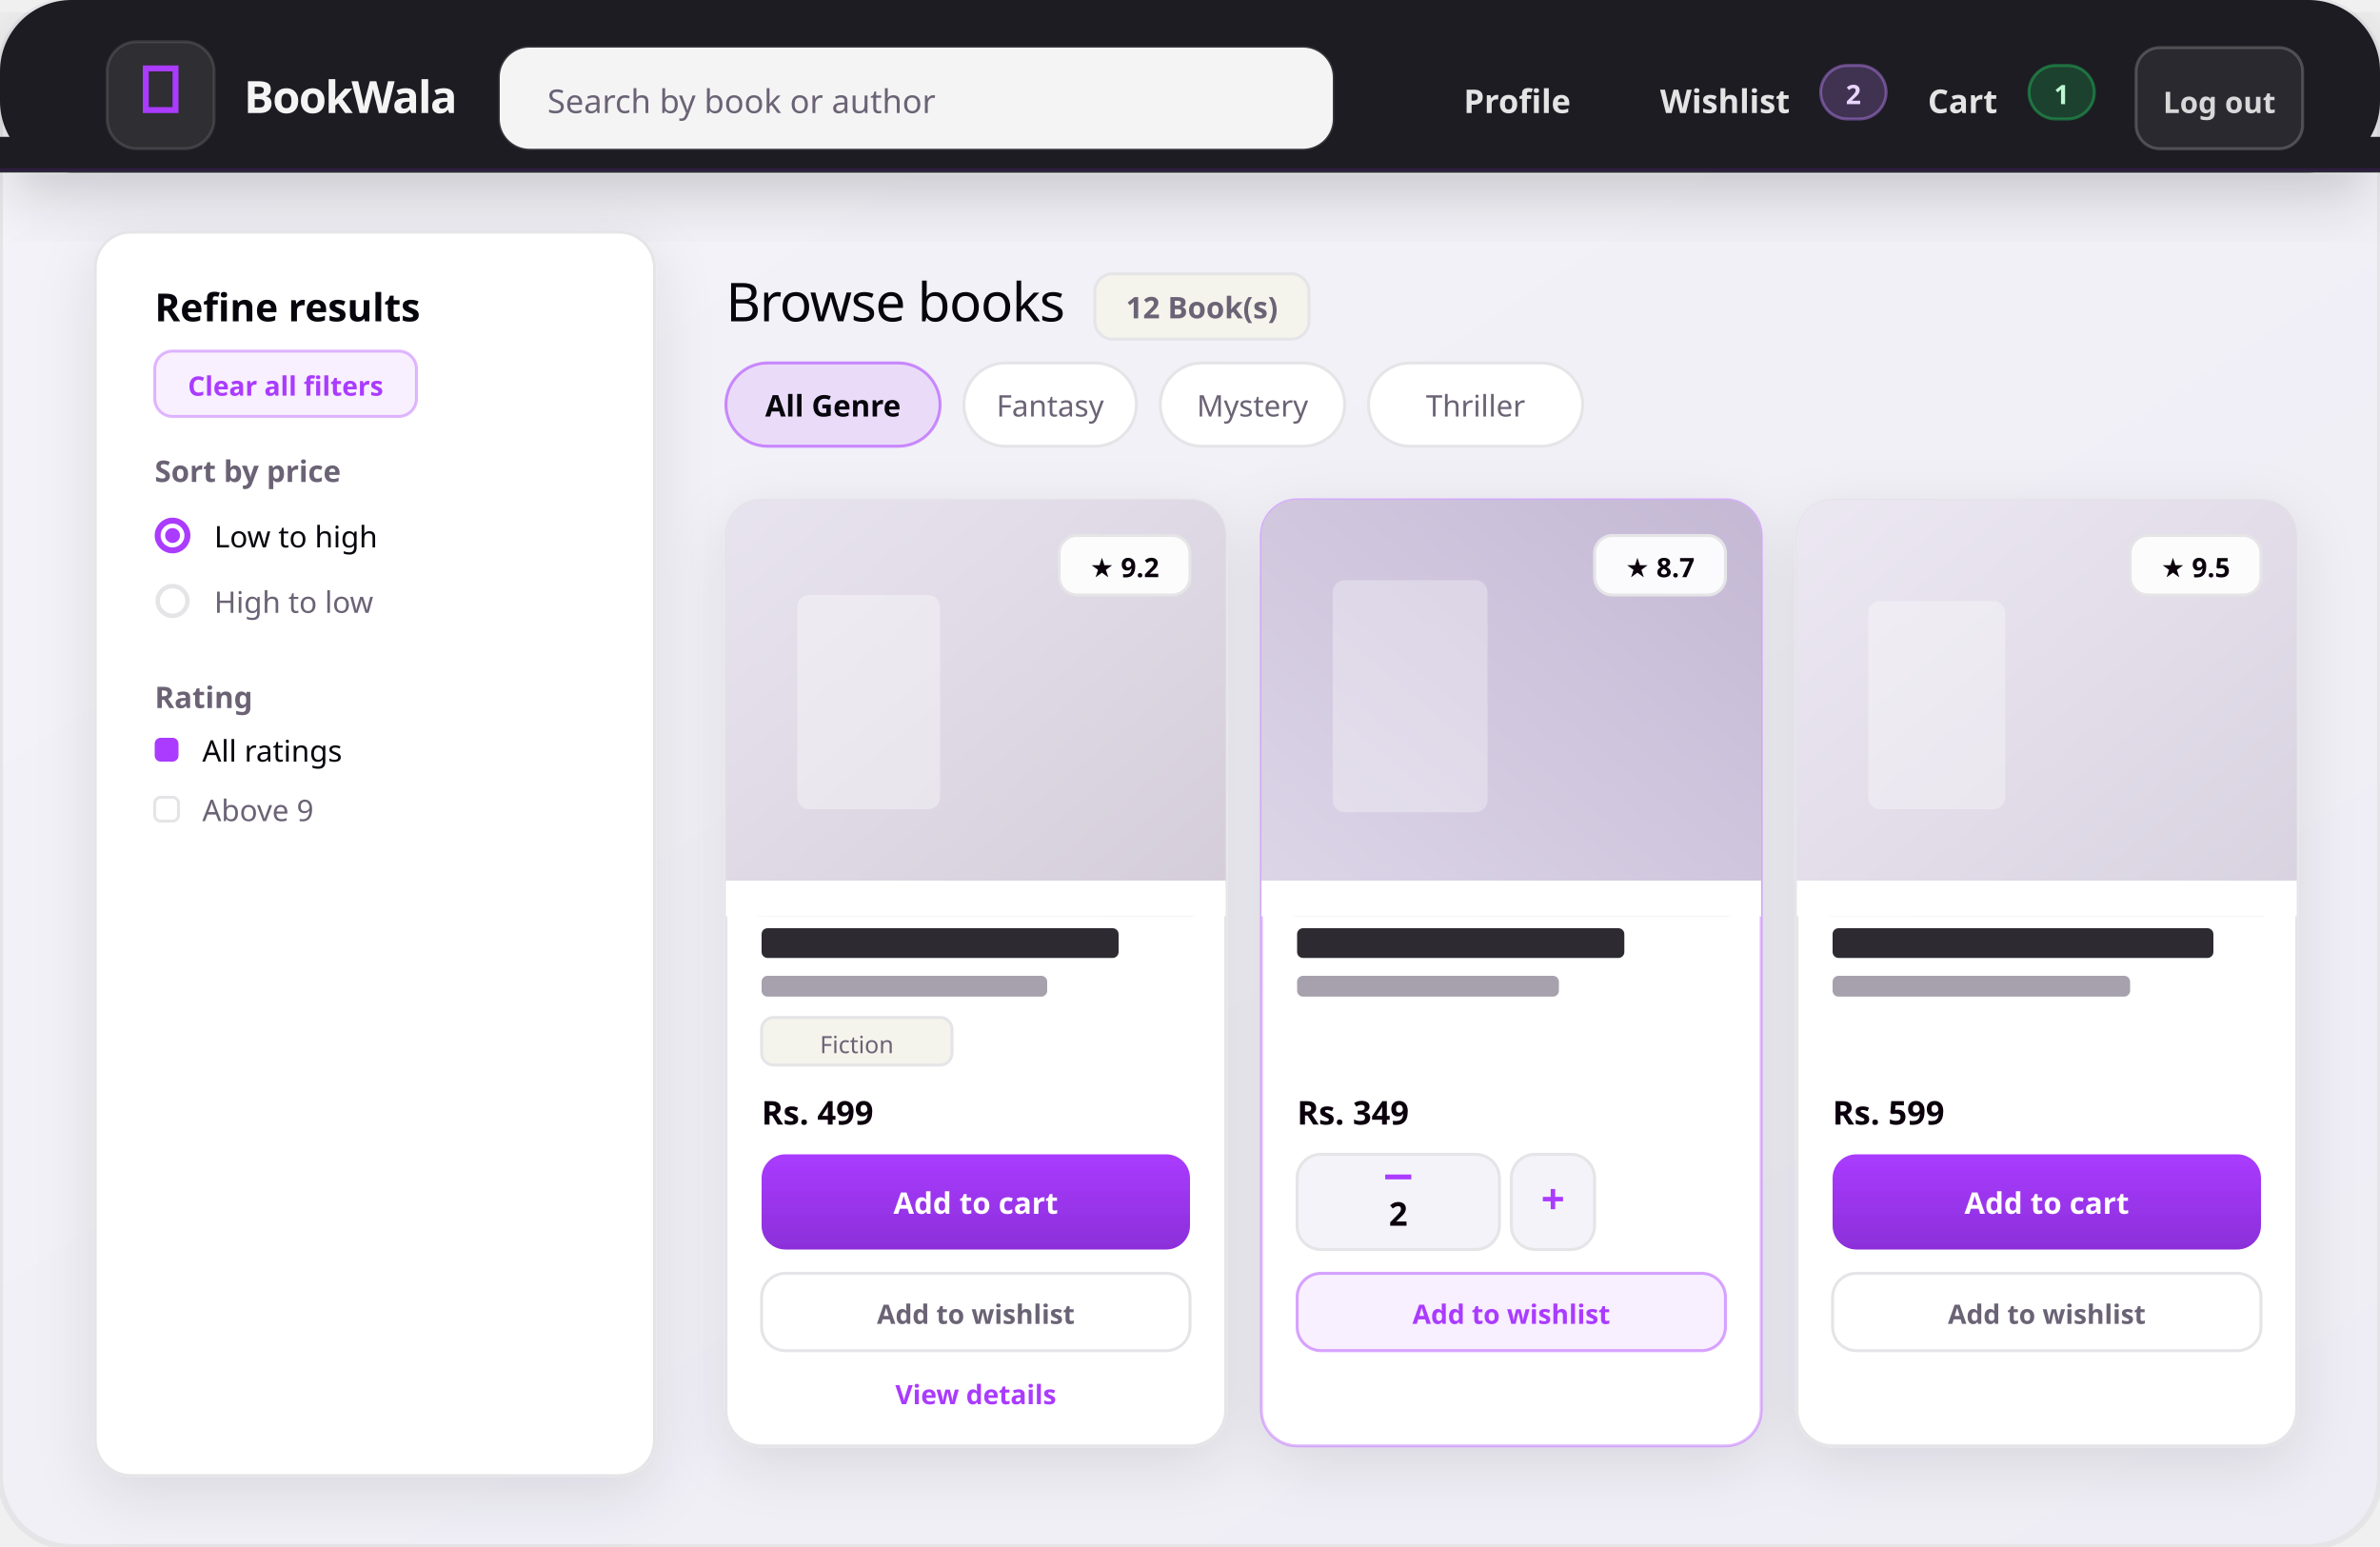
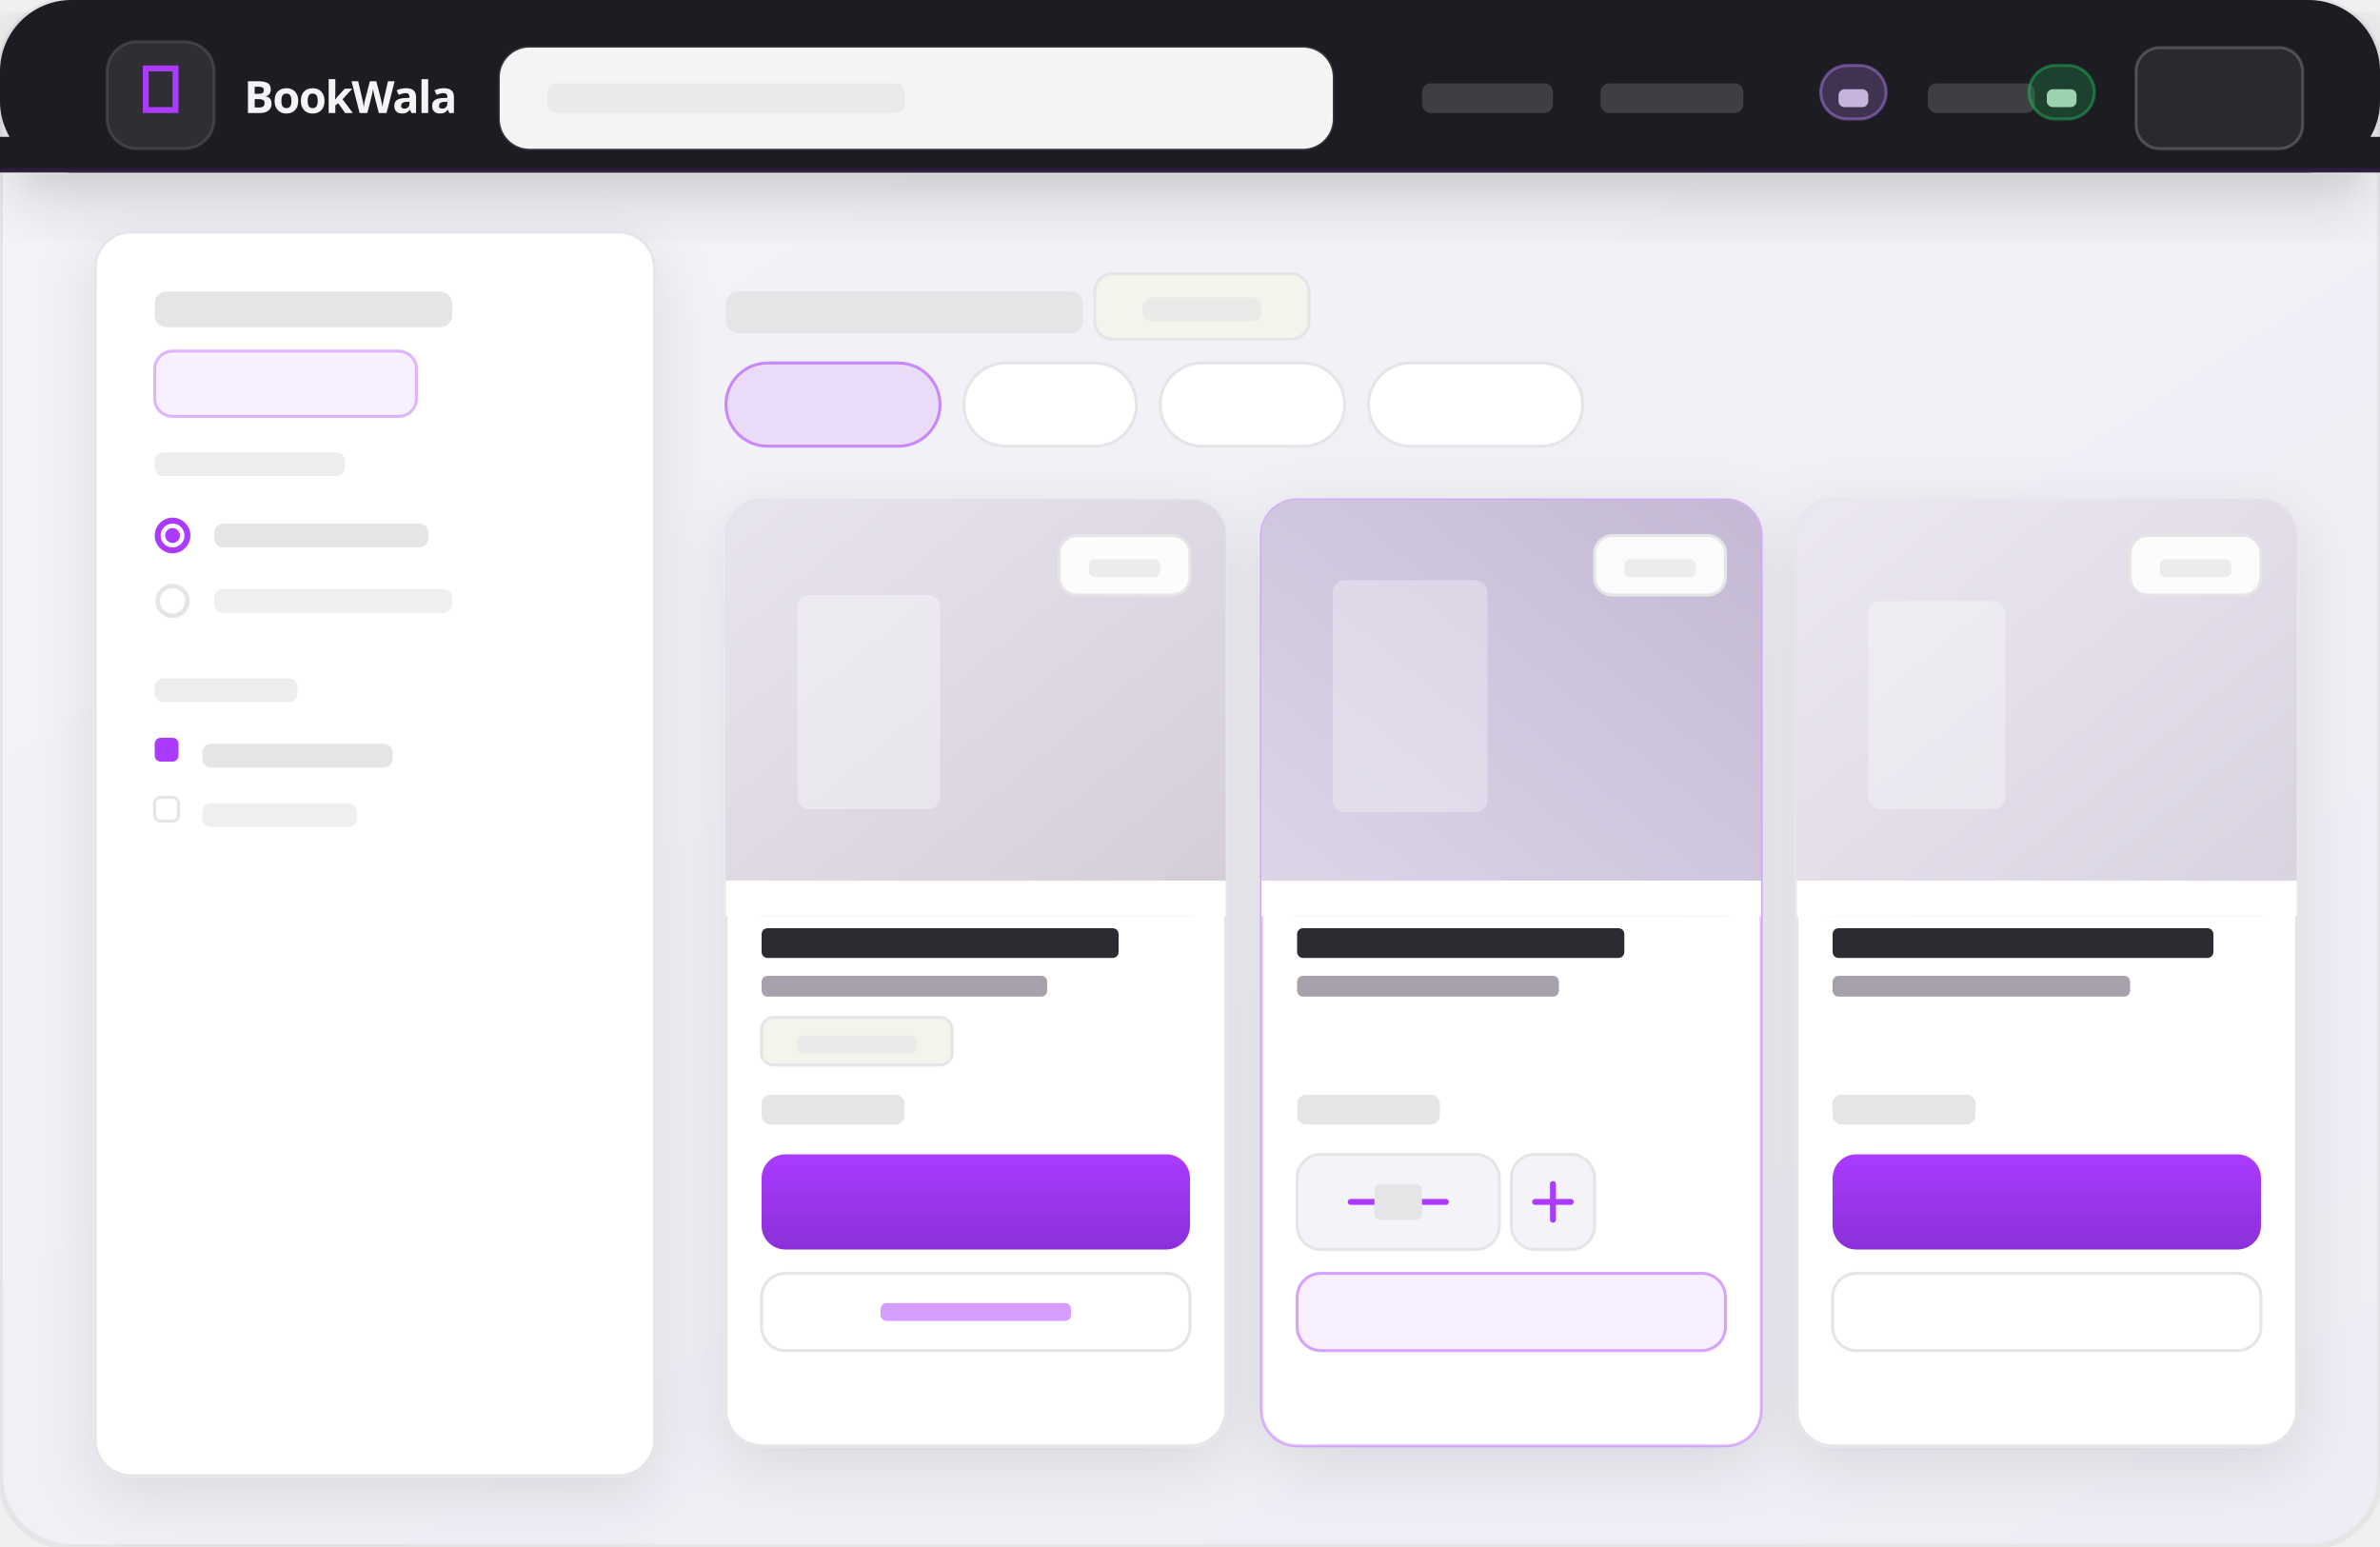
- <svg xmlns="http://www.w3.org/2000/svg" viewBox="0 0 800 520" width="800" height="520" role="img" aria-label="BookWala — dashboard with black nav and purple accent">
+ <svg xmlns="http://www.w3.org/2000/svg" viewBox="0 0 800 520" width="800" height="520" role="img" aria-label="BookWala app preview">
  <defs>
    <linearGradient id="bw-page" x1="0%" y1="0%" x2="100%" y2="100%">
      <stop offset="0%" style="stop-color:#f4f3f9" />
      <stop offset="100%" style="stop-color:#eeedf5" />
    </linearGradient>
    <linearGradient id="bw-accent" x1="0%" y1="0%" x2="0%" y2="100%">
      <stop offset="0%" style="stop-color:#aa3bff" />
      <stop offset="100%" style="stop-color:#8b2fd9" />
    </linearGradient>
    <linearGradient id="bw-cover1" x1="0%" y1="0%" x2="100%" y2="100%">
      <stop offset="0%" style="stop-color:#e8e4ef" />
      <stop offset="100%" style="stop-color:#d4cdd9" />
    </linearGradient>
    <linearGradient id="bw-cover2" x1="0%" y1="100%" x2="100%" y2="0%">
      <stop offset="0%" style="stop-color:#ddd6e8" />
      <stop offset="100%" style="stop-color:#c4b8d4" />
    </linearGradient>
    <linearGradient id="bw-cover3" x1="0%" y1="0%" x2="100%" y2="100%">
      <stop offset="0%" style="stop-color:#ece8f2" />
      <stop offset="100%" style="stop-color:#d8d2e0" />
    </linearGradient>
    <filter id="bw-sh" x="-12%" y="-12%" width="124%" height="124%">
      <feDropShadow dx="0" dy="6" stdDeviation="10" flood-color="#000" flood-opacity="0.1" />
    </filter>
    <filter id="bw-nav" x="-5%" y="-20%" width="110%" height="160%">
      <feDropShadow dx="0" dy="4" stdDeviation="12" flood-color="#000" flood-opacity="0.22" />
    </filter>
  </defs>
  <rect width="800" height="520" rx="24" fill="url(#bw-page)" />
  <rect width="800" height="520" rx="24" fill="none" stroke="#e5e4e7" stroke-width="2" />
  <g filter="url(#bw-nav)">
    <rect x="0" y="0" width="800" height="58" rx="24" fill="#1a1b22" />
    <rect x="0" y="46" width="800" height="12" fill="#1a1b22" />
    <line x1="0" y1="58" x2="800" y2="58" stroke="rgba(255,255,255,0.08)" stroke-width="1" />
    <line x1="0" y1="57" x2="800" y2="57" stroke="rgba(170,59,255,0.14)" stroke-width="1" />
  </g>
  <rect x="36" y="14" width="36" height="36" rx="10" fill="rgba(255,255,255,0.08)" stroke="rgba(255,255,255,0.12)" stroke-width="1" />
  <path d="M48 22h12v16H48V22zm2 2v12h8V24h-8z" fill="#aa3bff" />
  <text x="82" y="38" font-family="system-ui,sans-serif" font-size="15" font-weight="700" fill="#f4f4f5" letter-spacing="-0.03em">BookWala</text>
  <rect x="168" y="16" width="280" height="34" rx="10" fill="#f4f4f5" stroke="rgba(255,255,255,0.12)" stroke-width="1" />
-   <text x="184" y="38" font-family="system-ui,sans-serif" font-size="11" fill="#6b6375">Search by book or author</text>
-   <text x="492" y="38" font-family="system-ui,sans-serif" font-size="11" font-weight="600" fill="rgba(255,255,255,0.88)">Profile</text>
-   <text x="558" y="38" font-family="system-ui,sans-serif" font-size="11" font-weight="600" fill="rgba(255,255,255,0.88)">Wishlist</text>
+   <rect x="184" y="28" width="120" height="10" rx="3" fill="#e5e4e7" opacity="0.7" />
+   <rect x="478" y="28" width="44" height="10" rx="3" fill="rgba(255,255,255,0.15)" />
+   <rect x="538" y="28" width="48" height="10" rx="3" fill="rgba(255,255,255,0.15)" />
  <rect x="612" y="22" width="22" height="18" rx="9" fill="rgba(192,132,252,0.22)" stroke="rgba(192,132,252,0.45)" stroke-width="1" />
-   <text x="623" y="35" text-anchor="middle" font-family="system-ui,sans-serif" font-size="9" font-weight="700" fill="#e9d5ff">2</text>
-   <text x="648" y="38" font-family="system-ui,sans-serif" font-size="11" font-weight="600" fill="rgba(255,255,255,0.88)">Cart</text>
+   <rect x="618" y="30" width="10" height="6" rx="2" fill="#e9d5ff" opacity="0.8" />
+   <rect x="648" y="28" width="36" height="10" rx="3" fill="rgba(255,255,255,0.15)" />
  <rect x="682" y="22" width="22" height="18" rx="9" fill="rgba(34,197,94,0.22)" stroke="rgba(34,197,94,0.45)" stroke-width="1" />
-   <text x="693" y="35" text-anchor="middle" font-family="system-ui,sans-serif" font-size="9" font-weight="700" fill="#bbf7d0">1</text>
+   <rect x="688" y="30" width="10" height="6" rx="2" fill="#bbf7d0" opacity="0.8" />
  <rect x="718" y="16" width="56" height="34" rx="8" fill="rgba(255,255,255,0.06)" stroke="rgba(255,255,255,0.2)" stroke-width="1" />
-   <text x="746" y="38" text-anchor="middle" font-family="system-ui,sans-serif" font-size="10" font-weight="600" fill="rgba(255,255,255,0.82)">Log out</text>
  <rect x="32" y="78" width="188" height="418" rx="12" fill="#fff" stroke="#e5e4e7" stroke-width="1" filter="url(#bw-sh)" />
-   <text x="52" y="108" font-family="system-ui,sans-serif" font-size="13" font-weight="600" fill="#08060d">Refine results</text>
+   <rect x="52" y="98" width="100" height="12" rx="4" fill="#e5e4e7" />
  <rect x="52" y="118" width="88" height="22" rx="6" fill="rgba(170,59,255,0.08)" stroke="rgba(170,59,255,0.35)" stroke-width="1" />
-   <text x="96" y="133" text-anchor="middle" font-family="system-ui,sans-serif" font-size="9" font-weight="600" fill="#aa3bff">Clear all filters</text>
-   <text x="52" y="162" font-family="system-ui,sans-serif" font-size="10" font-weight="600" fill="#6b6375">Sort by price</text>
+   <rect x="52" y="152" width="64" height="8" rx="3" fill="#e5e4e7" opacity="0.7" />
  <circle cx="58" cy="180" r="5" fill="#fff" stroke="#aa3bff" stroke-width="2" />
  <circle cx="58" cy="180" r="2.5" fill="#aa3bff" />
-   <text x="72" y="184" font-family="system-ui,sans-serif" font-size="10" fill="#08060d">Low to high</text>
+   <rect x="72" y="176" width="72" height="8" rx="3" fill="#e5e4e7" />
  <circle cx="58" cy="202" r="5" fill="#fff" stroke="#e5e4e7" stroke-width="1.5" />
-   <text x="72" y="206" font-family="system-ui,sans-serif" font-size="10" fill="#6b6375">High to low</text>
-   <text x="52" y="238" font-family="system-ui,sans-serif" font-size="10" font-weight="600" fill="#6b6375">Rating</text>
+   <rect x="72" y="198" width="80" height="8" rx="3" fill="#e5e4e7" opacity="0.6" />
+   <rect x="52" y="228" width="48" height="8" rx="3" fill="#e5e4e7" opacity="0.7" />
  <rect x="52" y="248" width="8" height="8" rx="2" fill="#aa3bff" />
-   <text x="68" y="256" font-family="system-ui,sans-serif" font-size="10" fill="#08060d">All ratings</text>
+   <rect x="68" y="250" width="64" height="8" rx="3" fill="#e5e4e7" />
  <rect x="52" y="268" width="8" height="8" rx="2" fill="#fff" stroke="#e5e4e7" stroke-width="1" />
-   <text x="68" y="276" font-family="system-ui,sans-serif" font-size="10" fill="#6b6375">Above 9</text>
-   <text x="244" y="108" font-family="system-ui,sans-serif" font-size="18" font-weight="500" fill="#08060d" letter-spacing="-0.02em">Browse books</text>
+   <rect x="68" y="270" width="52" height="8" rx="3" fill="#e5e4e7" opacity="0.6" />
+   <rect x="244" y="98" width="120" height="14" rx="4" fill="#e5e4e7" />
  <rect x="368" y="92" width="72" height="22" rx="6" fill="#f4f3ec" stroke="#e5e4e7" stroke-width="1" />
-   <text x="404" y="107" text-anchor="middle" font-family="system-ui,sans-serif" font-size="10" font-weight="600" fill="#6b6375">12 Book(s)</text>
+   <rect x="384" y="100" width="40" height="8" rx="3" fill="#e5e4e7" opacity="0.6" />
  <rect x="244" y="122" width="72" height="28" rx="14" fill="rgba(170,59,255,0.12)" stroke="rgba(170,59,255,0.55)" stroke-width="1" />
-   <text x="280" y="140" text-anchor="middle" font-family="system-ui,sans-serif" font-size="10" font-weight="600" fill="#08060d">All Genre</text>
  <rect x="324" y="122" width="58" height="28" rx="14" fill="#fff" stroke="#e5e4e7" stroke-width="1" />
-   <text x="353" y="140" text-anchor="middle" font-family="system-ui,sans-serif" font-size="10" fill="#6b6375">Fantasy</text>
  <rect x="390" y="122" width="62" height="28" rx="14" fill="#fff" stroke="#e5e4e7" stroke-width="1" />
-   <text x="421" y="140" text-anchor="middle" font-family="system-ui,sans-serif" font-size="10" fill="#6b6375">Mystery</text>
  <rect x="460" y="122" width="72" height="28" rx="14" fill="#fff" stroke="#e5e4e7" stroke-width="1" />
-   <text x="496" y="140" text-anchor="middle" font-family="system-ui,sans-serif" font-size="10" fill="#6b6375">Thriller</text>
  <g filter="url(#bw-sh)">
    <rect x="244" y="168" width="168" height="318" rx="12" fill="#fff" stroke="#e5e4e7" stroke-width="1" />
    <rect x="244" y="168" width="168" height="140" rx="12" fill="url(#bw-cover1)" />
    <rect x="244" y="296" width="168" height="12" fill="#fff" />
    <rect x="356" y="180" width="44" height="20" rx="6" fill="rgba(255,255,255,0.92)" stroke="#e5e4e7" stroke-width="1" />
-     <text x="378" y="194" text-anchor="middle" font-family="system-ui,sans-serif" font-size="9" font-weight="600" fill="#08060d">★ 9.2</text>
+     <rect x="366" y="188" width="24" height="6" rx="2" fill="#e5e4e7" opacity="0.7" />
    <rect x="256" y="312" width="120" height="10" rx="2" fill="#08060d" opacity="0.85" />
    <rect x="256" y="328" width="96" height="7" rx="2" fill="#6b6375" opacity="0.6" />
    <rect x="256" y="342" width="64" height="16" rx="4" fill="#f4f3ec" stroke="#e5e4e7" stroke-width="1" />
-     <text x="288" y="354" text-anchor="middle" font-family="system-ui,sans-serif" font-size="8" fill="#6b6375">Fiction</text>
-     <text x="256" y="378" font-family="system-ui,sans-serif" font-size="11" font-weight="600" fill="#08060d">Rs. 499</text>
+     <rect x="268" y="348" width="40" height="6" rx="2" fill="#e5e4e7" opacity="0.6" />
+     <rect x="256" y="368" width="48" height="10" rx="3" fill="#e5e4e7" />
    <rect x="256" y="388" width="144" height="32" rx="8" fill="url(#bw-accent)" />
-     <text x="328" y="408" text-anchor="middle" font-family="system-ui,sans-serif" font-size="10" font-weight="700" fill="#fff">Add to cart</text>
    <rect x="256" y="428" width="144" height="26" rx="8" fill="#fff" stroke="#e5e4e7" stroke-width="1" />
-     <text x="328" y="445" text-anchor="middle" font-family="system-ui,sans-serif" font-size="9" font-weight="600" fill="#6b6375">Add to wishlist</text>
-     <text x="328" y="472" text-anchor="middle" font-family="system-ui,sans-serif" font-size="9" font-weight="600" fill="#aa3bff">View details</text>
+     <rect x="296" y="438" width="64" height="6" rx="2" fill="#aa3bff" opacity="0.5" />
    <rect x="424" y="168" width="168" height="318" rx="12" fill="#fff" stroke="rgba(170,59,255,0.35)" stroke-width="1" />
    <rect x="424" y="168" width="168" height="140" rx="12" fill="url(#bw-cover2)" />
    <rect x="424" y="296" width="168" height="12" fill="#fff" />
    <rect x="536" y="180" width="44" height="20" rx="6" fill="rgba(255,255,255,0.92)" stroke="#e5e4e7" stroke-width="1" />
-     <text x="558" y="194" text-anchor="middle" font-family="system-ui,sans-serif" font-size="9" font-weight="600" fill="#08060d">★ 8.7</text>
+     <rect x="546" y="188" width="24" height="6" rx="2" fill="#e5e4e7" opacity="0.7" />
    <rect x="436" y="312" width="110" height="10" rx="2" fill="#08060d" opacity="0.85" />
    <rect x="436" y="328" width="88" height="7" rx="2" fill="#6b6375" opacity="0.6" />
-     <text x="436" y="378" font-family="system-ui,sans-serif" font-size="11" font-weight="600" fill="#08060d">Rs. 349</text>
+     <rect x="436" y="368" width="48" height="10" rx="3" fill="#e5e4e7" />
    <rect x="436" y="388" width="68" height="32" rx="8" fill="#f4f3f9" stroke="#e5e4e7" stroke-width="1" />
-     <text x="470" y="400" text-anchor="middle" font-family="system-ui,sans-serif" font-size="14" font-weight="600" fill="#aa3bff">−</text>
-     <text x="470" y="412" text-anchor="middle" font-family="system-ui,sans-serif" font-size="11" font-weight="700" fill="#08060d">2</text>
+     <line x1="454" y1="404" x2="486" y2="404" stroke="#aa3bff" stroke-width="2" stroke-linecap="round" />
+     <rect x="462" y="398" width="16" height="12" rx="2" fill="#e5e4e7" />
    <rect x="508" y="388" width="28" height="32" rx="8" fill="#f4f3f9" stroke="#e5e4e7" stroke-width="1" />
-     <text x="522" y="408" text-anchor="middle" font-family="system-ui,sans-serif" font-size="14" font-weight="600" fill="#aa3bff">+</text>
+     <line x1="522" y1="398" x2="522" y2="410" stroke="#aa3bff" stroke-width="2" stroke-linecap="round" />
+     <line x1="516" y1="404" x2="528" y2="404" stroke="#aa3bff" stroke-width="2" stroke-linecap="round" />
    <rect x="436" y="428" width="144" height="26" rx="8" fill="rgba(170,59,255,0.08)" stroke="rgba(170,59,255,0.45)" stroke-width="1" />
-     <text x="508" y="445" text-anchor="middle" font-family="system-ui,sans-serif" font-size="9" font-weight="600" fill="#aa3bff">Add to wishlist</text>
    <rect x="604" y="168" width="168" height="318" rx="12" fill="#fff" stroke="#e5e4e7" stroke-width="1" />
    <rect x="604" y="168" width="168" height="140" rx="12" fill="url(#bw-cover3)" />
    <rect x="604" y="296" width="168" height="12" fill="#fff" />
    <rect x="716" y="180" width="44" height="20" rx="6" fill="rgba(255,255,255,0.92)" stroke="#e5e4e7" stroke-width="1" />
-     <text x="738" y="194" text-anchor="middle" font-family="system-ui,sans-serif" font-size="9" font-weight="600" fill="#08060d">★ 9.5</text>
+     <rect x="726" y="188" width="24" height="6" rx="2" fill="#e5e4e7" opacity="0.7" />
    <rect x="616" y="312" width="128" height="10" rx="2" fill="#08060d" opacity="0.85" />
    <rect x="616" y="328" width="100" height="7" rx="2" fill="#6b6375" opacity="0.6" />
-     <text x="616" y="378" font-family="system-ui,sans-serif" font-size="11" font-weight="600" fill="#08060d">Rs. 599</text>
+     <rect x="616" y="368" width="48" height="10" rx="3" fill="#e5e4e7" />
    <rect x="616" y="388" width="144" height="32" rx="8" fill="url(#bw-accent)" />
-     <text x="688" y="408" text-anchor="middle" font-family="system-ui,sans-serif" font-size="10" font-weight="700" fill="#fff">Add to cart</text>
    <rect x="616" y="428" width="144" height="26" rx="8" fill="#fff" stroke="#e5e4e7" stroke-width="1" />
-     <text x="688" y="445" text-anchor="middle" font-family="system-ui,sans-serif" font-size="9" font-weight="600" fill="#6b6375">Add to wishlist</text>
  </g>
  <rect x="268" y="200" width="48" height="72" rx="4" fill="#fff" opacity="0.35" />
  <rect x="448" y="195" width="52" height="78" rx="4" fill="#fff" opacity="0.3" />
  <rect x="628" y="202" width="46" height="70" rx="4" fill="#fff" opacity="0.32" />
</svg>
